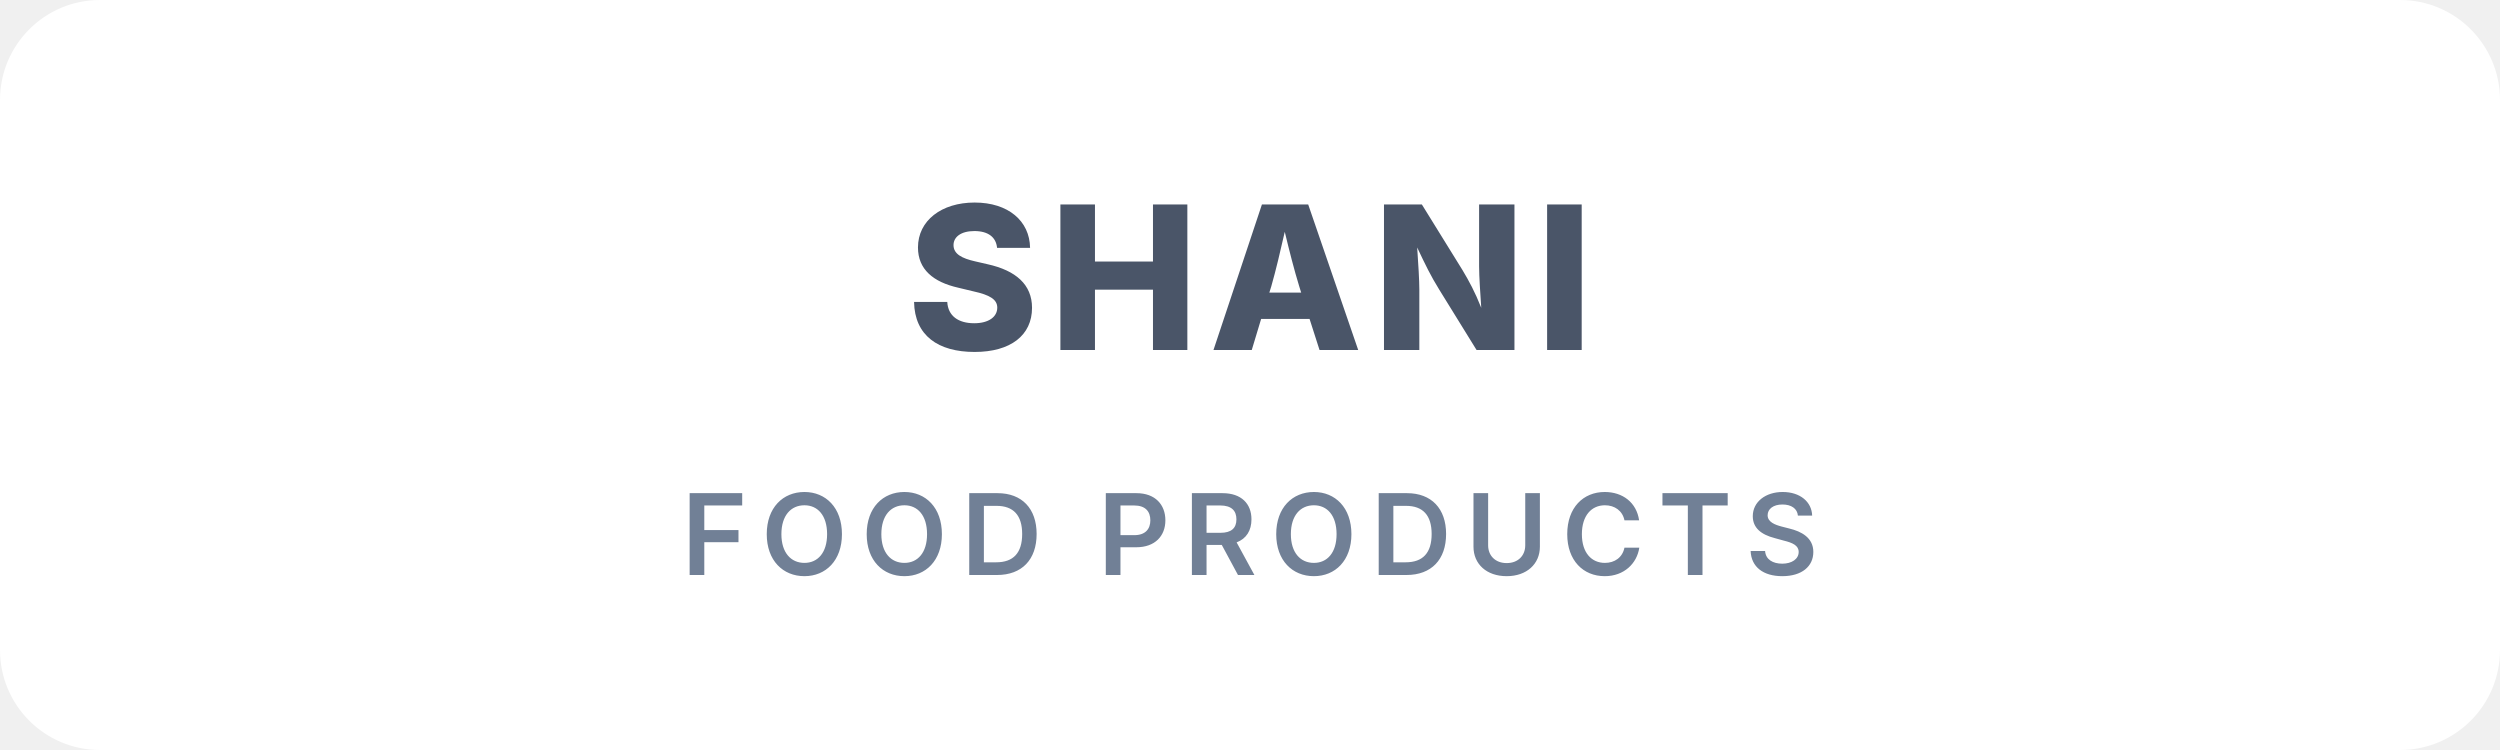
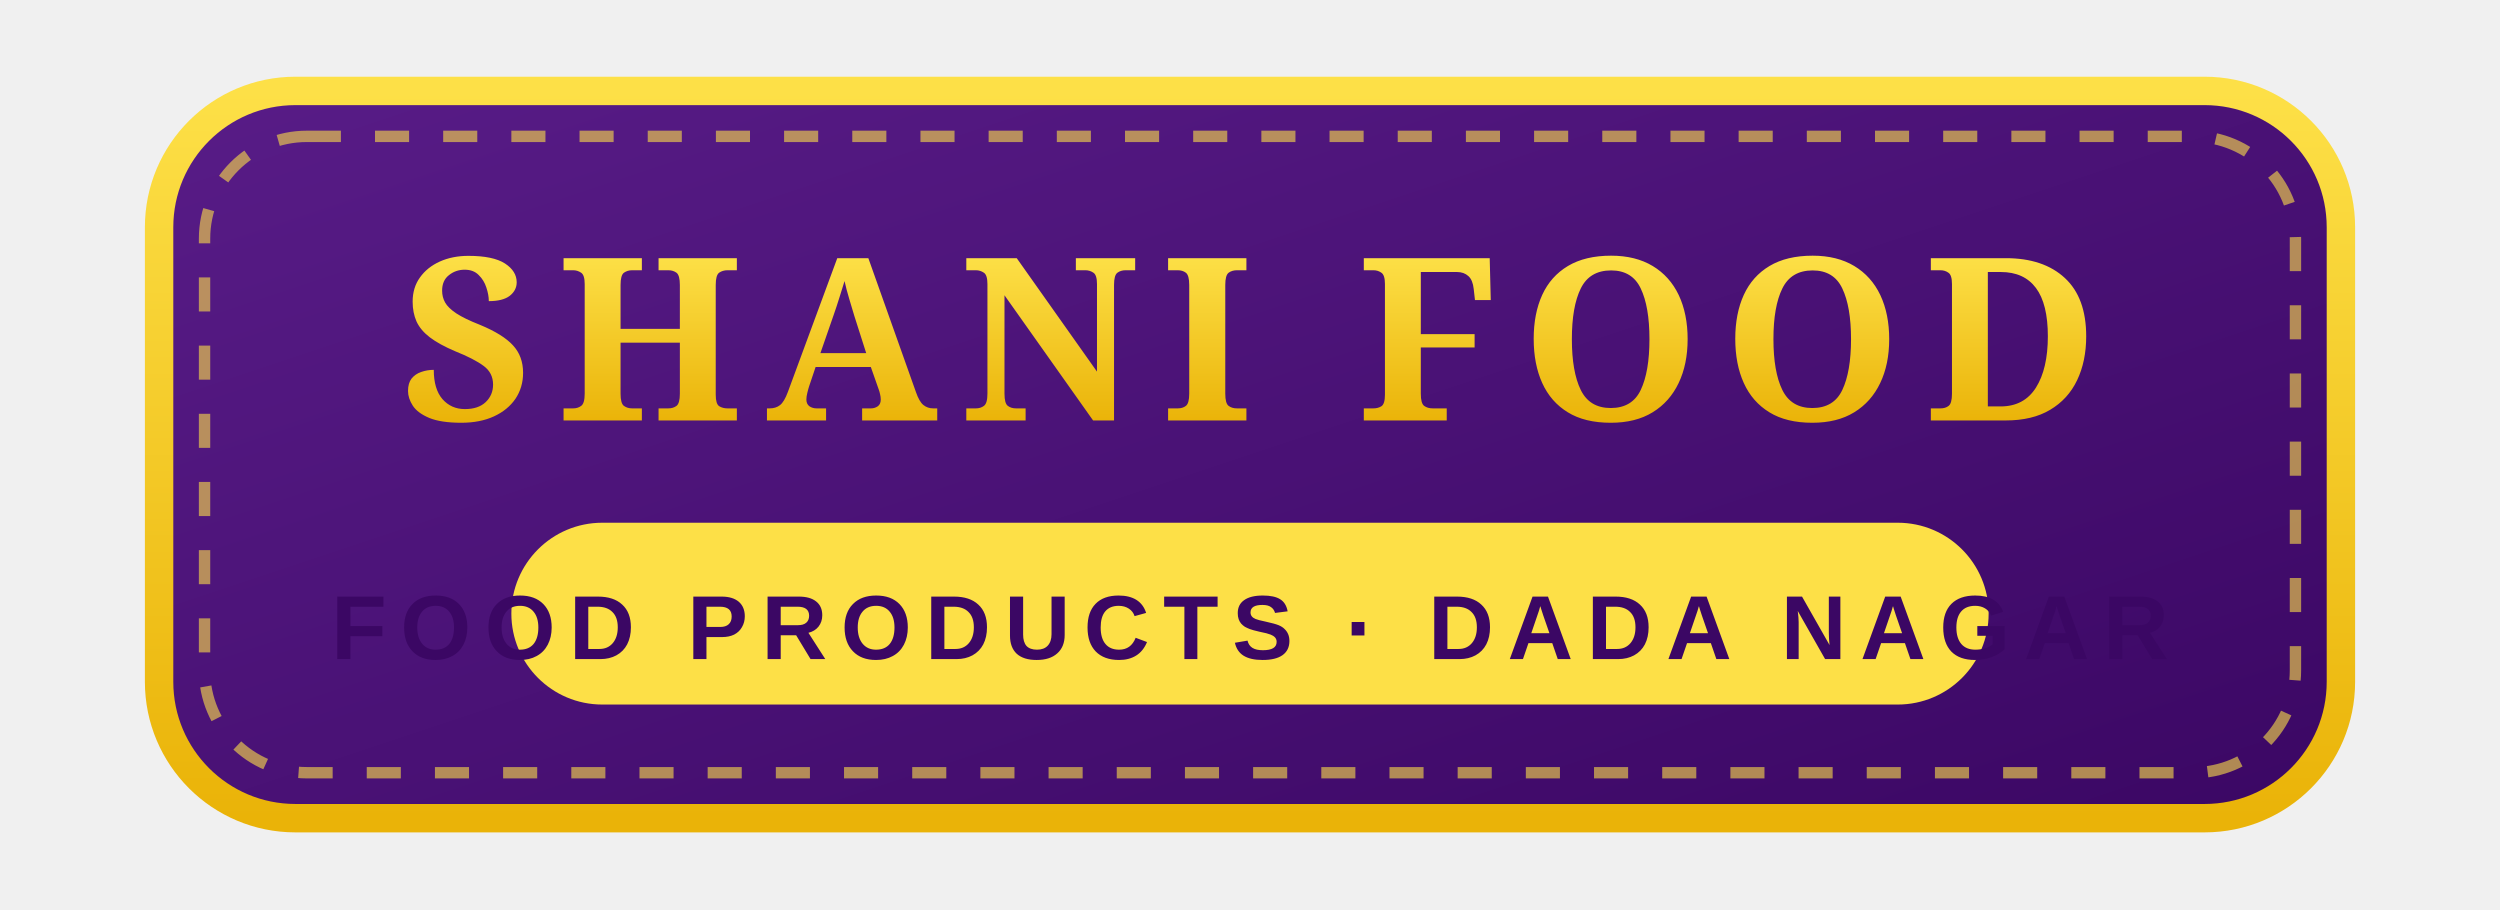
- <svg xmlns="http://www.w3.org/2000/svg" viewBox="0 0 200 60" width="200" height="60">
-   <rect width="200" height="60" rx="8" fill="#ffffff" />
-   <text x="100" y="28" font-family="system-ui, -apple-system, sans-serif" font-size="16" font-weight="800" fill="#4A5568" text-anchor="middle" letter-spacing="0.05em">SHANI</text>
-   <text x="100" y="46" font-family="system-ui, -apple-system, sans-serif" font-size="9" font-weight="600" fill="#718096" text-anchor="middle" letter-spacing="0.12em">FOOD PRODUCTS</text>
+ <svg xmlns="http://www.w3.org/2000/svg" viewBox="0 0 220 80" width="220" height="80">
+   <defs>
+     <linearGradient id="sh-purple" x1="0%" y1="0%" x2="100%" y2="100%">
+       <stop offset="0%" stop-color="#581C87" />
+       <stop offset="100%" stop-color="#3B0764" />
+     </linearGradient>
+     <linearGradient id="sh-gold" x1="0%" y1="0%" x2="0%" y2="100%">
+       <stop offset="0%" stop-color="#FDE047" />
+       <stop offset="100%" stop-color="#EAB308" />
+     </linearGradient>
+   </defs>
+   <rect x="14" y="8" width="192" height="64" rx="12" fill="url(#sh-purple)" stroke="url(#sh-gold)" stroke-width="2.5" />
+   <rect x="18" y="12" width="184" height="56" rx="9" fill="none" stroke="#FDE047" stroke-width="1" stroke-dasharray="3,3" opacity="0.6" />
+   <text x="110" y="37" font-family="Georgia, serif" font-size="20" font-weight="bold" fill="url(#sh-gold)" text-anchor="middle" letter-spacing="2">SHANI FOOD</text>
+   <rect x="45" y="46" width="130" height="16" rx="8" fill="#FDE047" />
+   <text x="110" y="58" font-family="Arial, sans-serif" font-size="8" font-weight="900" fill="#3B0764" text-anchor="middle" letter-spacing="1.2">FOOD PRODUCTS · DADA NAGAR</text>
</svg>
